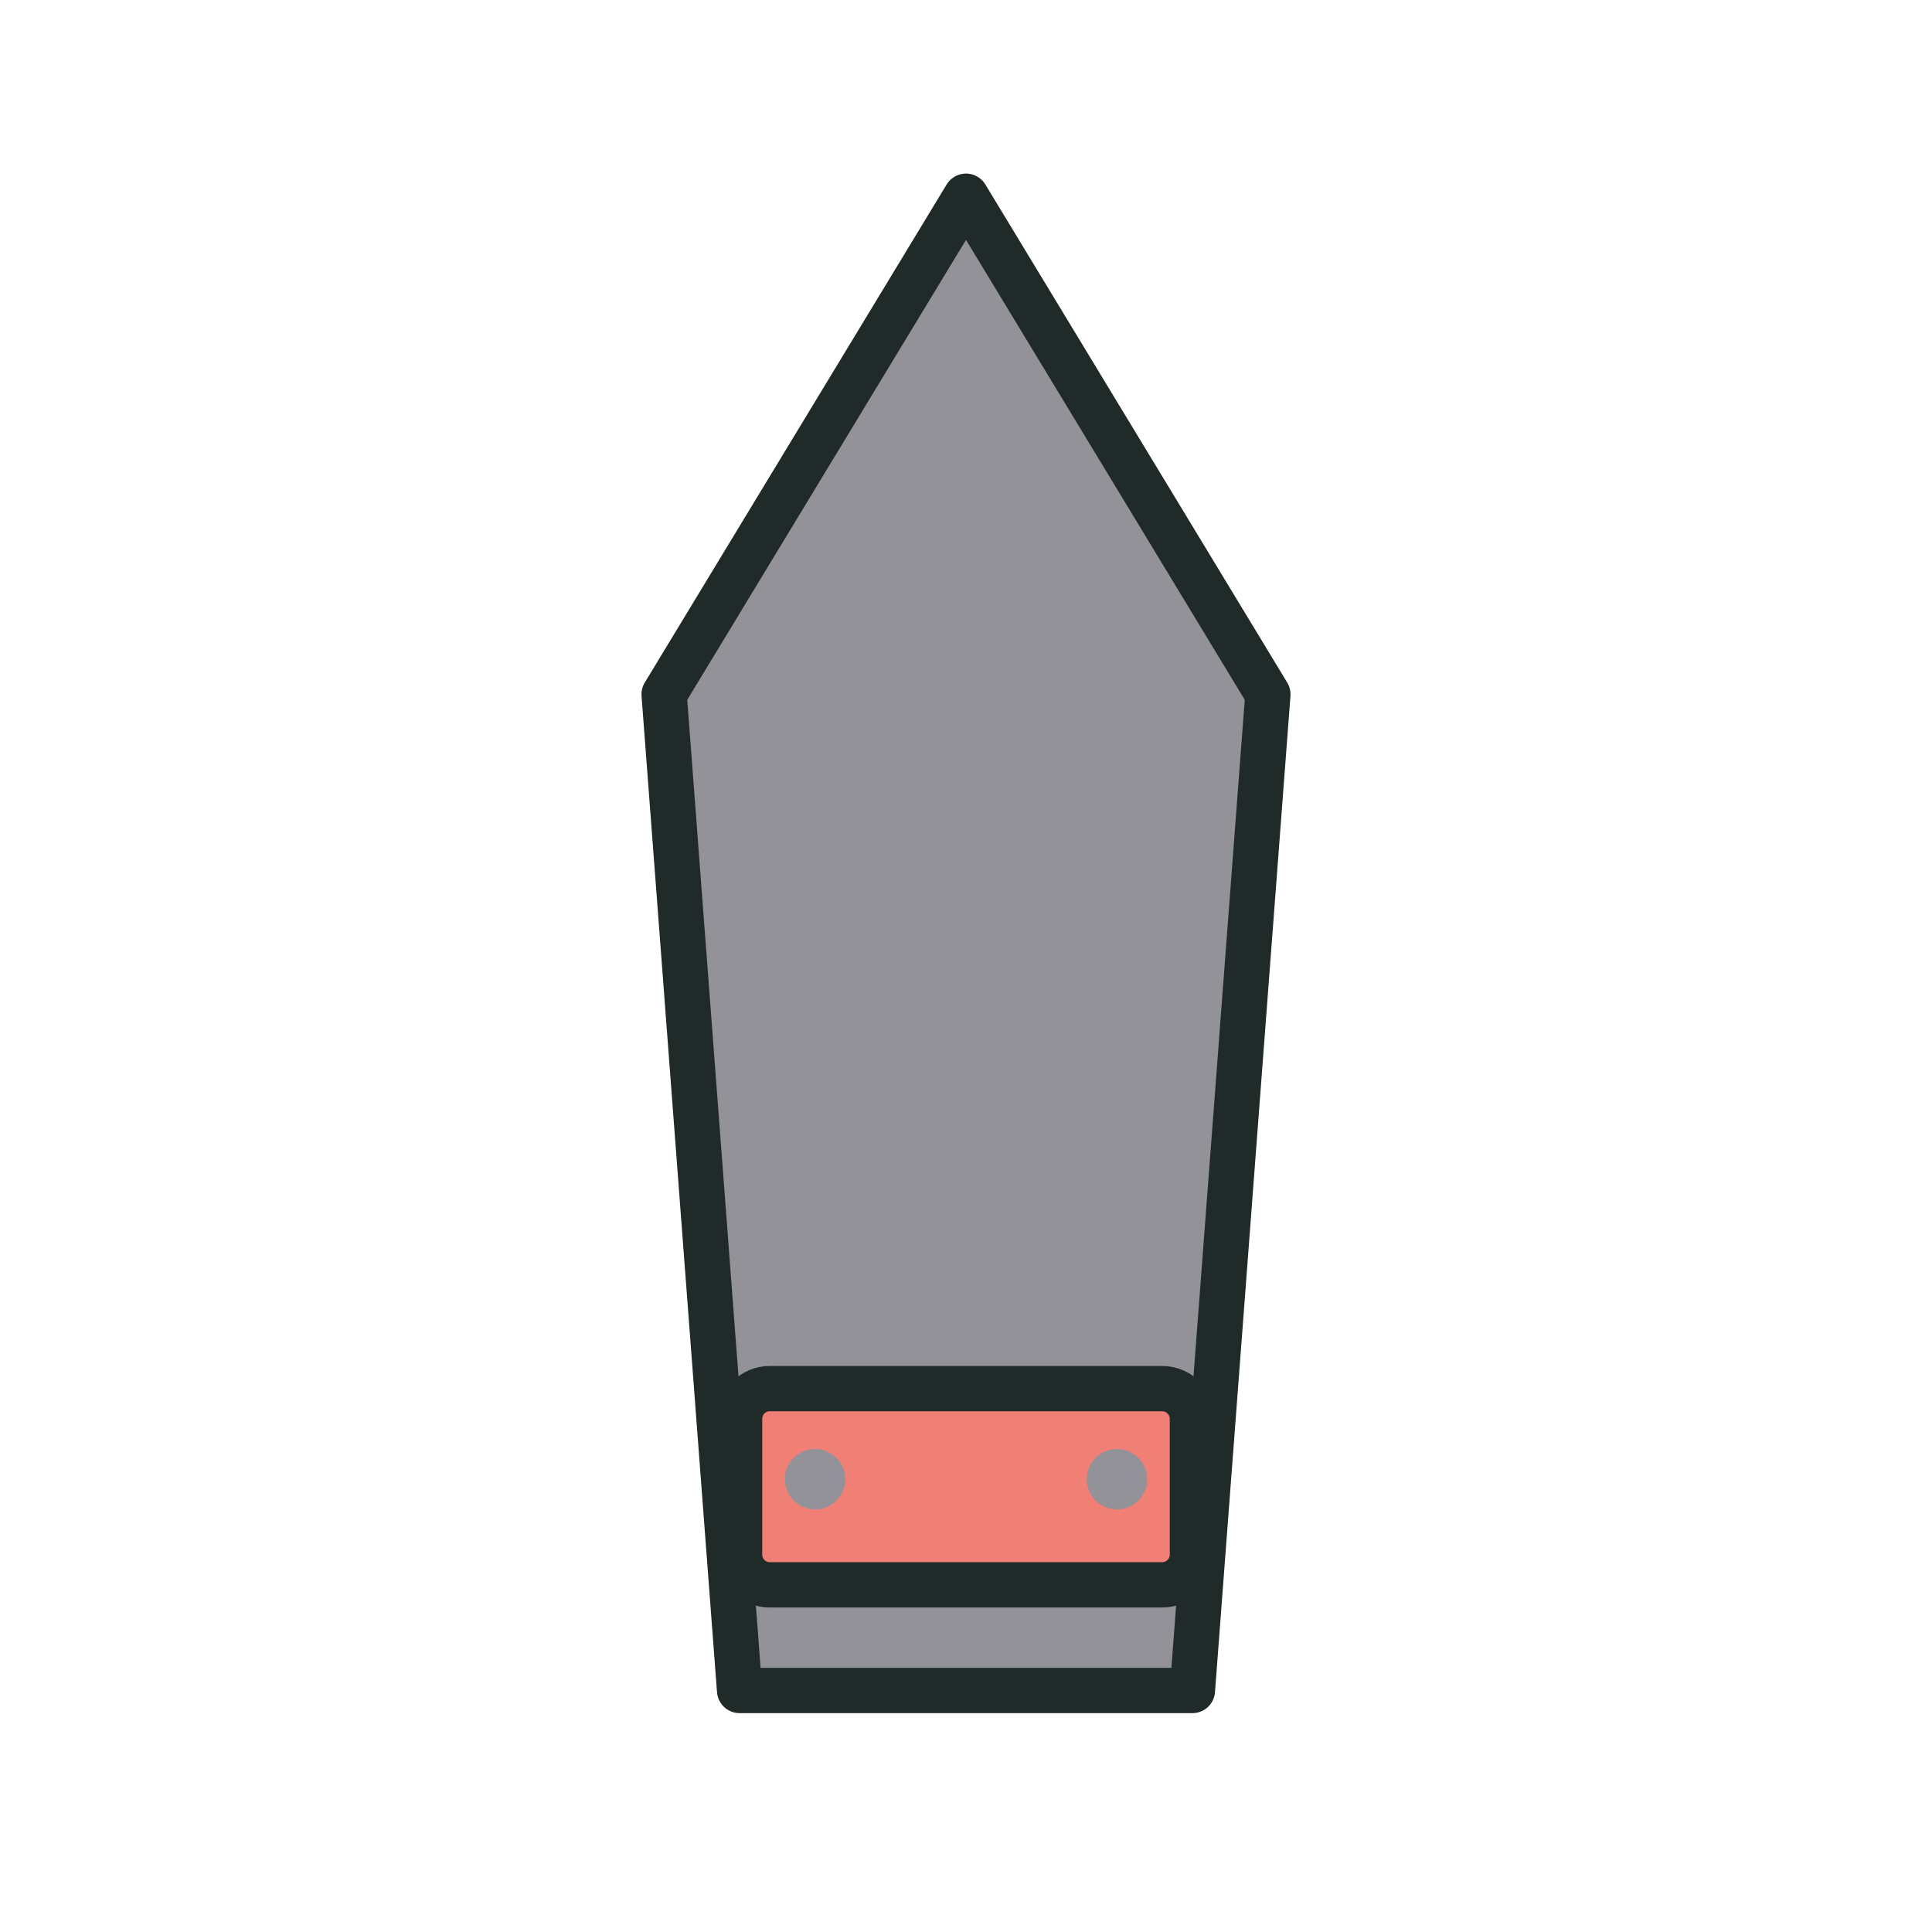
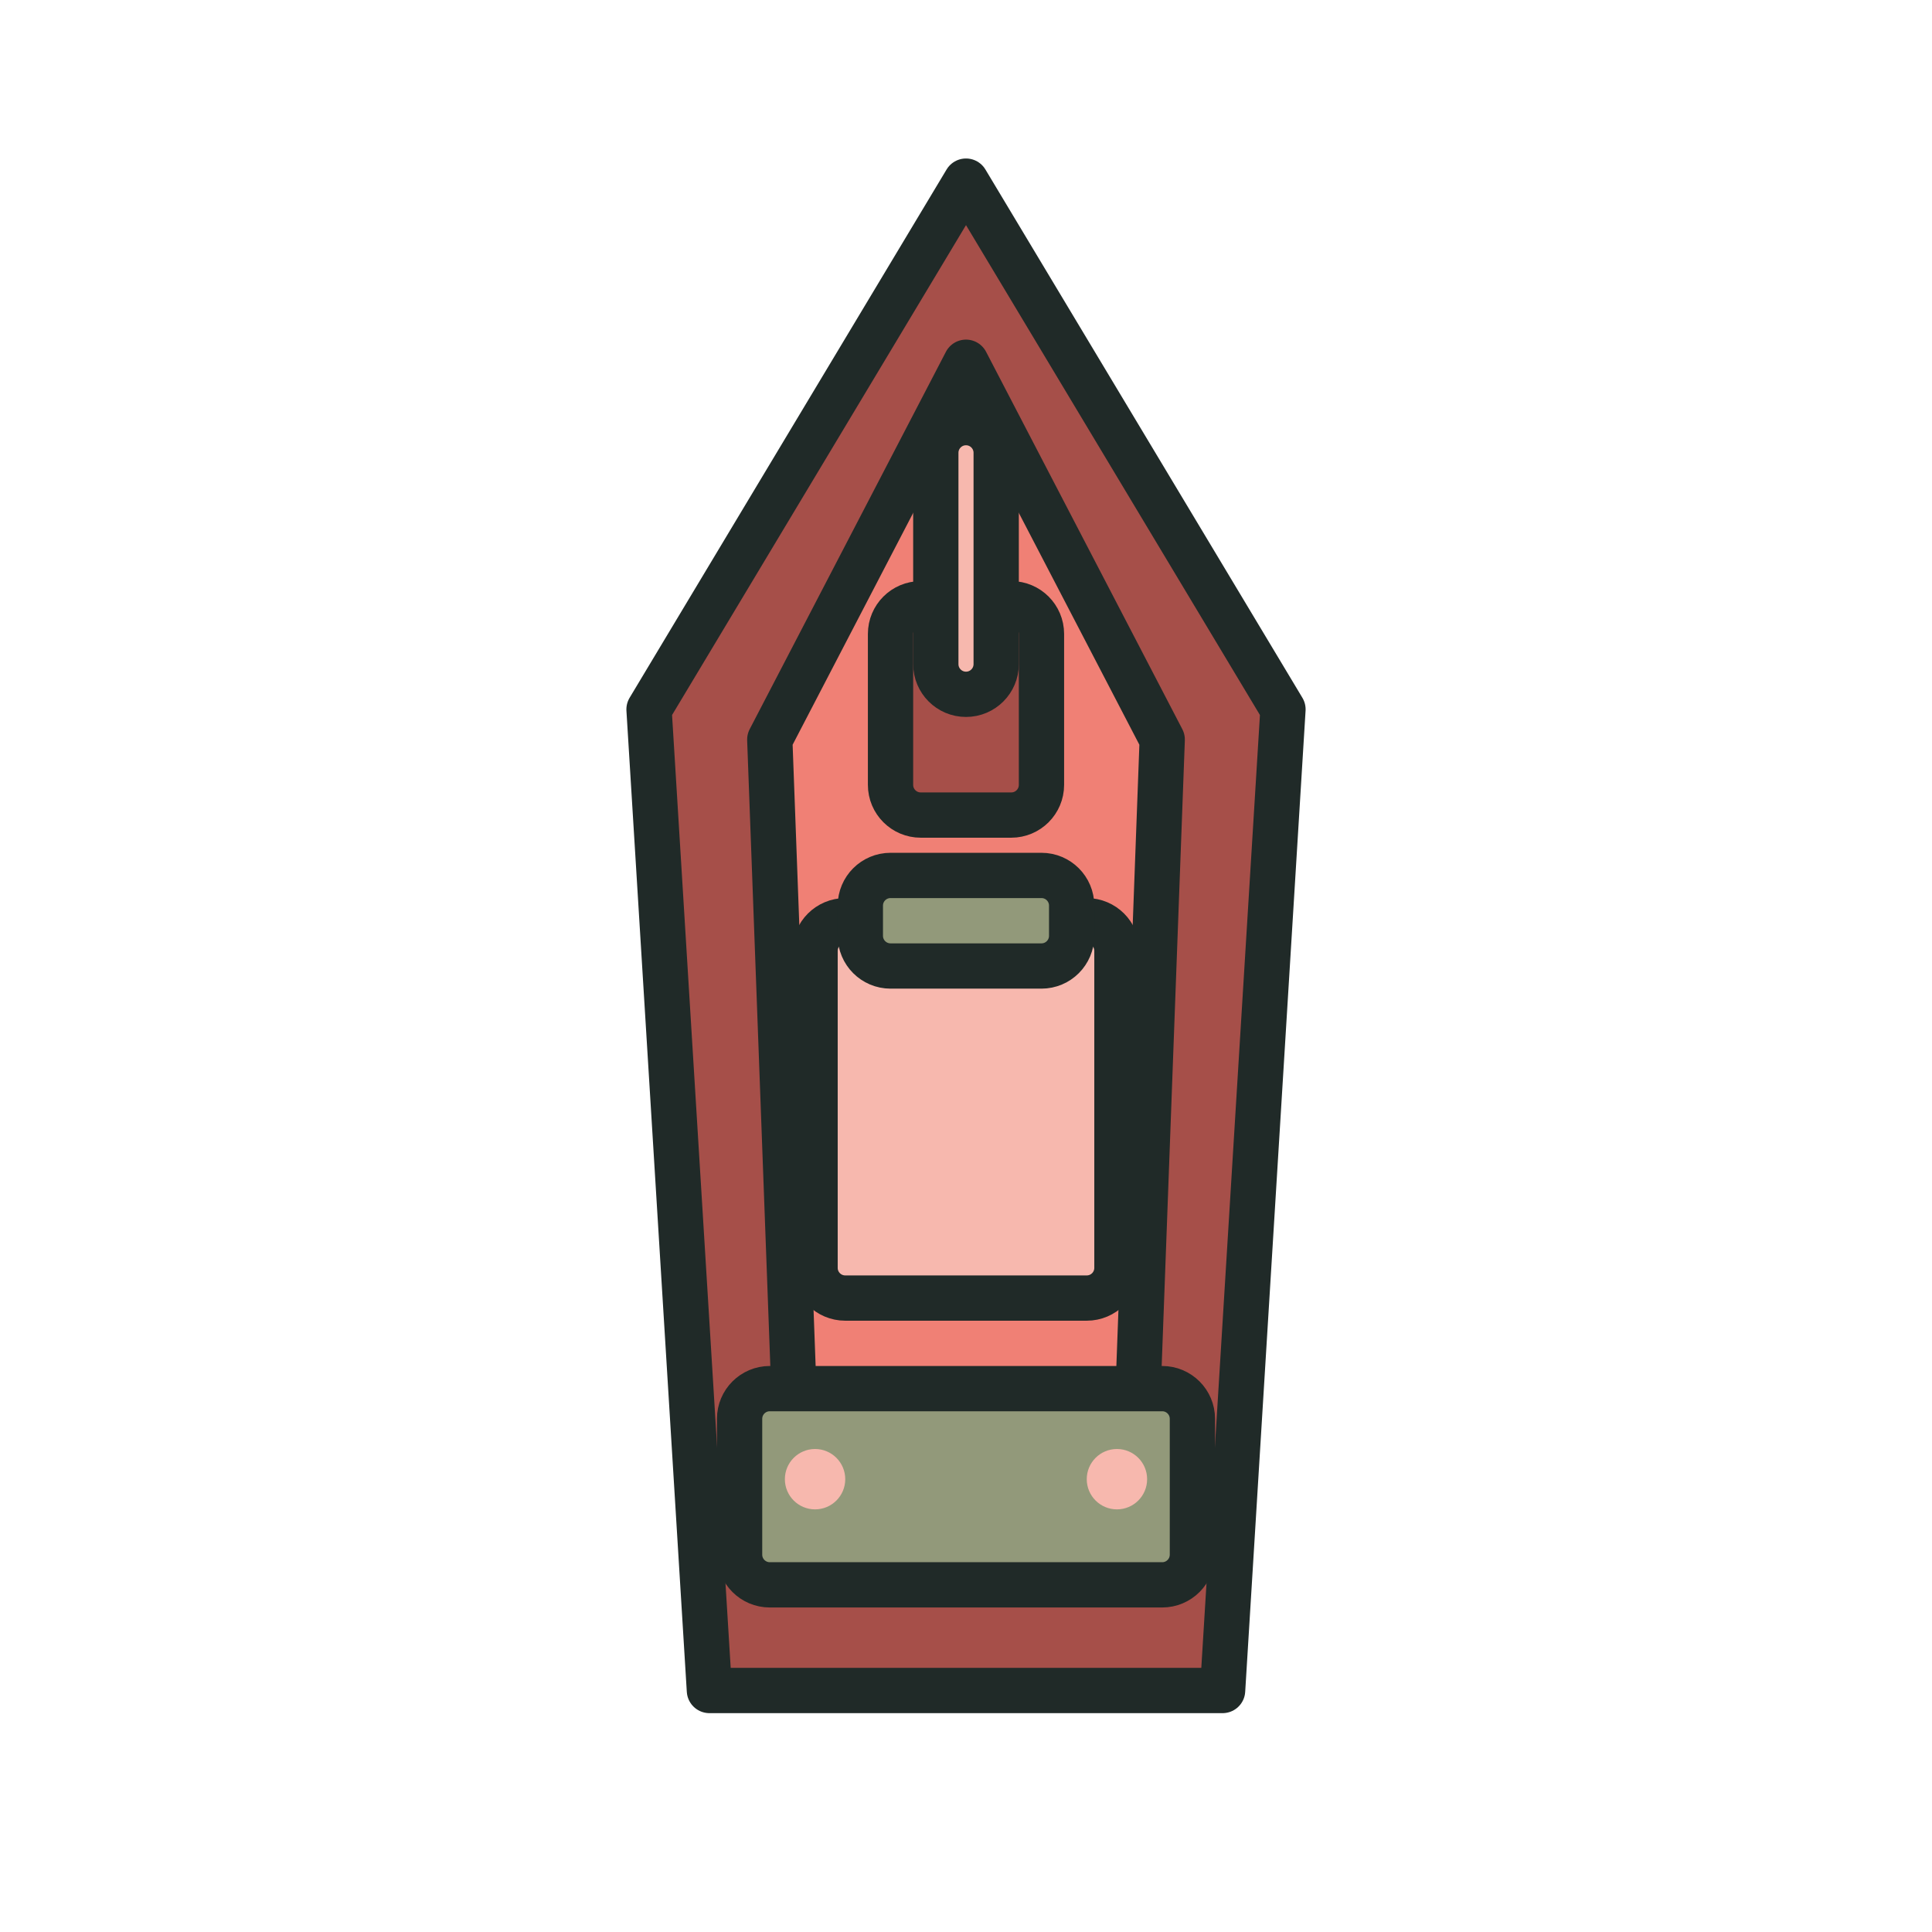
<svg xmlns="http://www.w3.org/2000/svg" width="128" height="128" viewBox="0 0 128 128">
-   <path d="M64 13 L84 46 L79 112 H49 L44 46 Z" fill="#929298" stroke="#202a28" stroke-width="3" stroke-linejoin="round" />
-   <rect x="49" y="92" width="30" height="13" rx="2" fill="#f08075" stroke="#202a28" stroke-width="3" />
-   <circle cx="54" cy="98" r="2" fill="#929298" />
-   <circle cx="74" cy="98" r="2" fill="#929298" />
+   <path d="M64 12 L85 47 L81 112 L47 112 L43 47 Z" fill="#a64f49" stroke="#202a28" stroke-width="3" stroke-linejoin="round" />
+   <path d="M64 24 L77 49 L75 103 L53 103 L51 49 Z" fill="#f08075" stroke="#202a28" stroke-width="3" stroke-linejoin="round" />
+   <rect x="54" y="61" width="20" height="25" rx="2" fill="#f7b8ae" stroke="#202a28" stroke-width="3" />
+   <rect x="57" y="58" width="14" height="6" rx="2" fill="#92997a" stroke="#202a28" stroke-width="3" />
+   <rect x="59" y="40" width="10" height="14" rx="2" fill="#a64f49" stroke="#202a28" stroke-width="3" />
+   <rect x="62" y="28" width="4" height="18" rx="2" fill="#f7b8ae" stroke="#202a28" stroke-width="3" />
+   <rect x="49" y="92" width="30" height="13" rx="2" fill="#92997a" stroke="#202a28" stroke-width="3" />
+   <circle cx="54" cy="98" r="2" fill="#f7b8ae" />
+   <circle cx="74" cy="98" r="2" fill="#f7b8ae" />
</svg>
